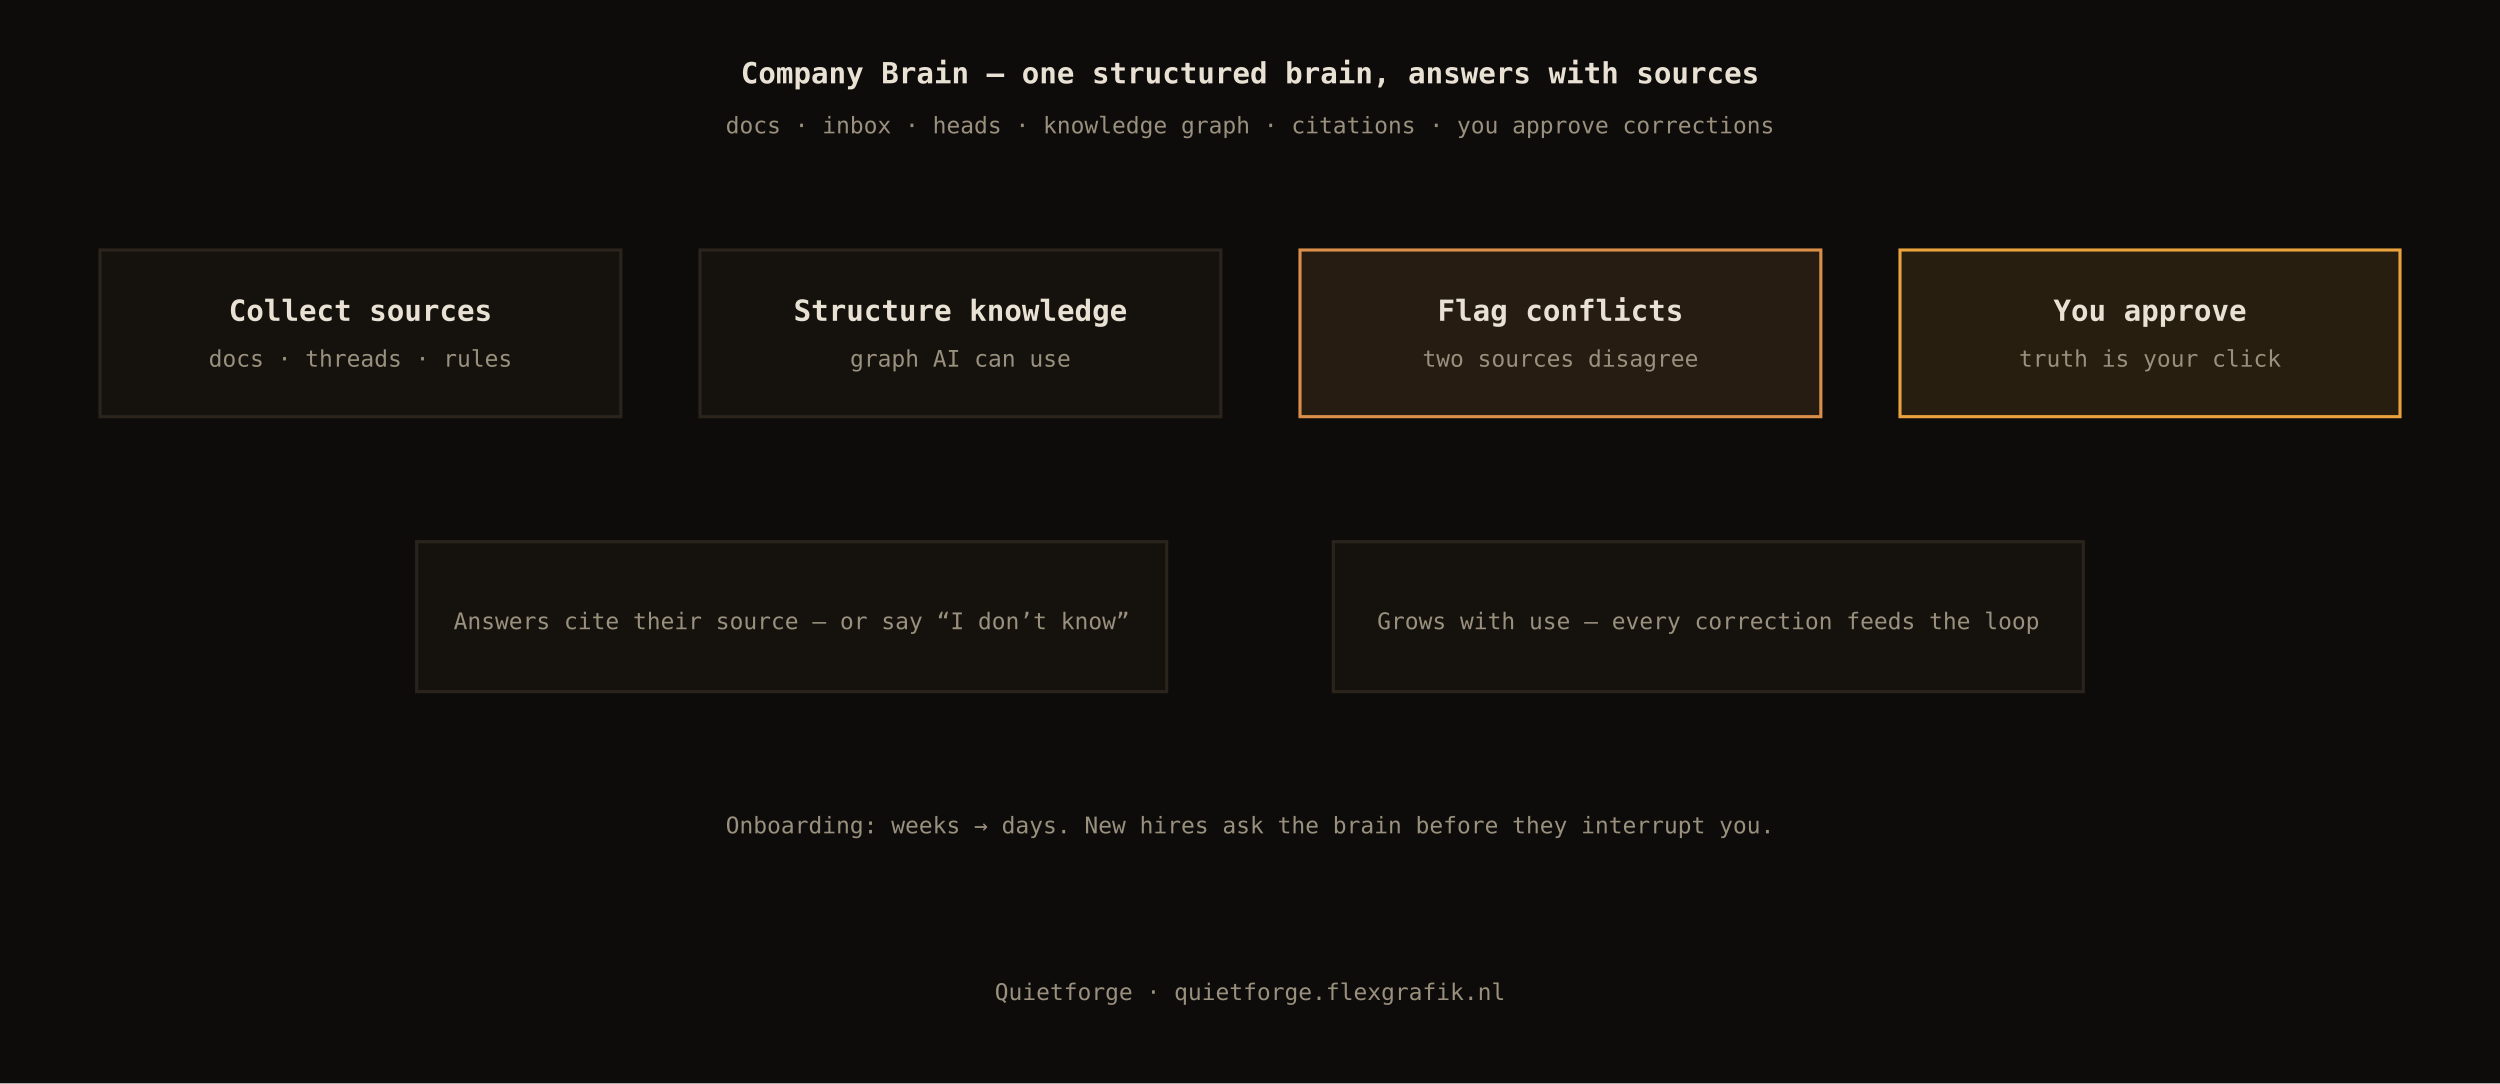
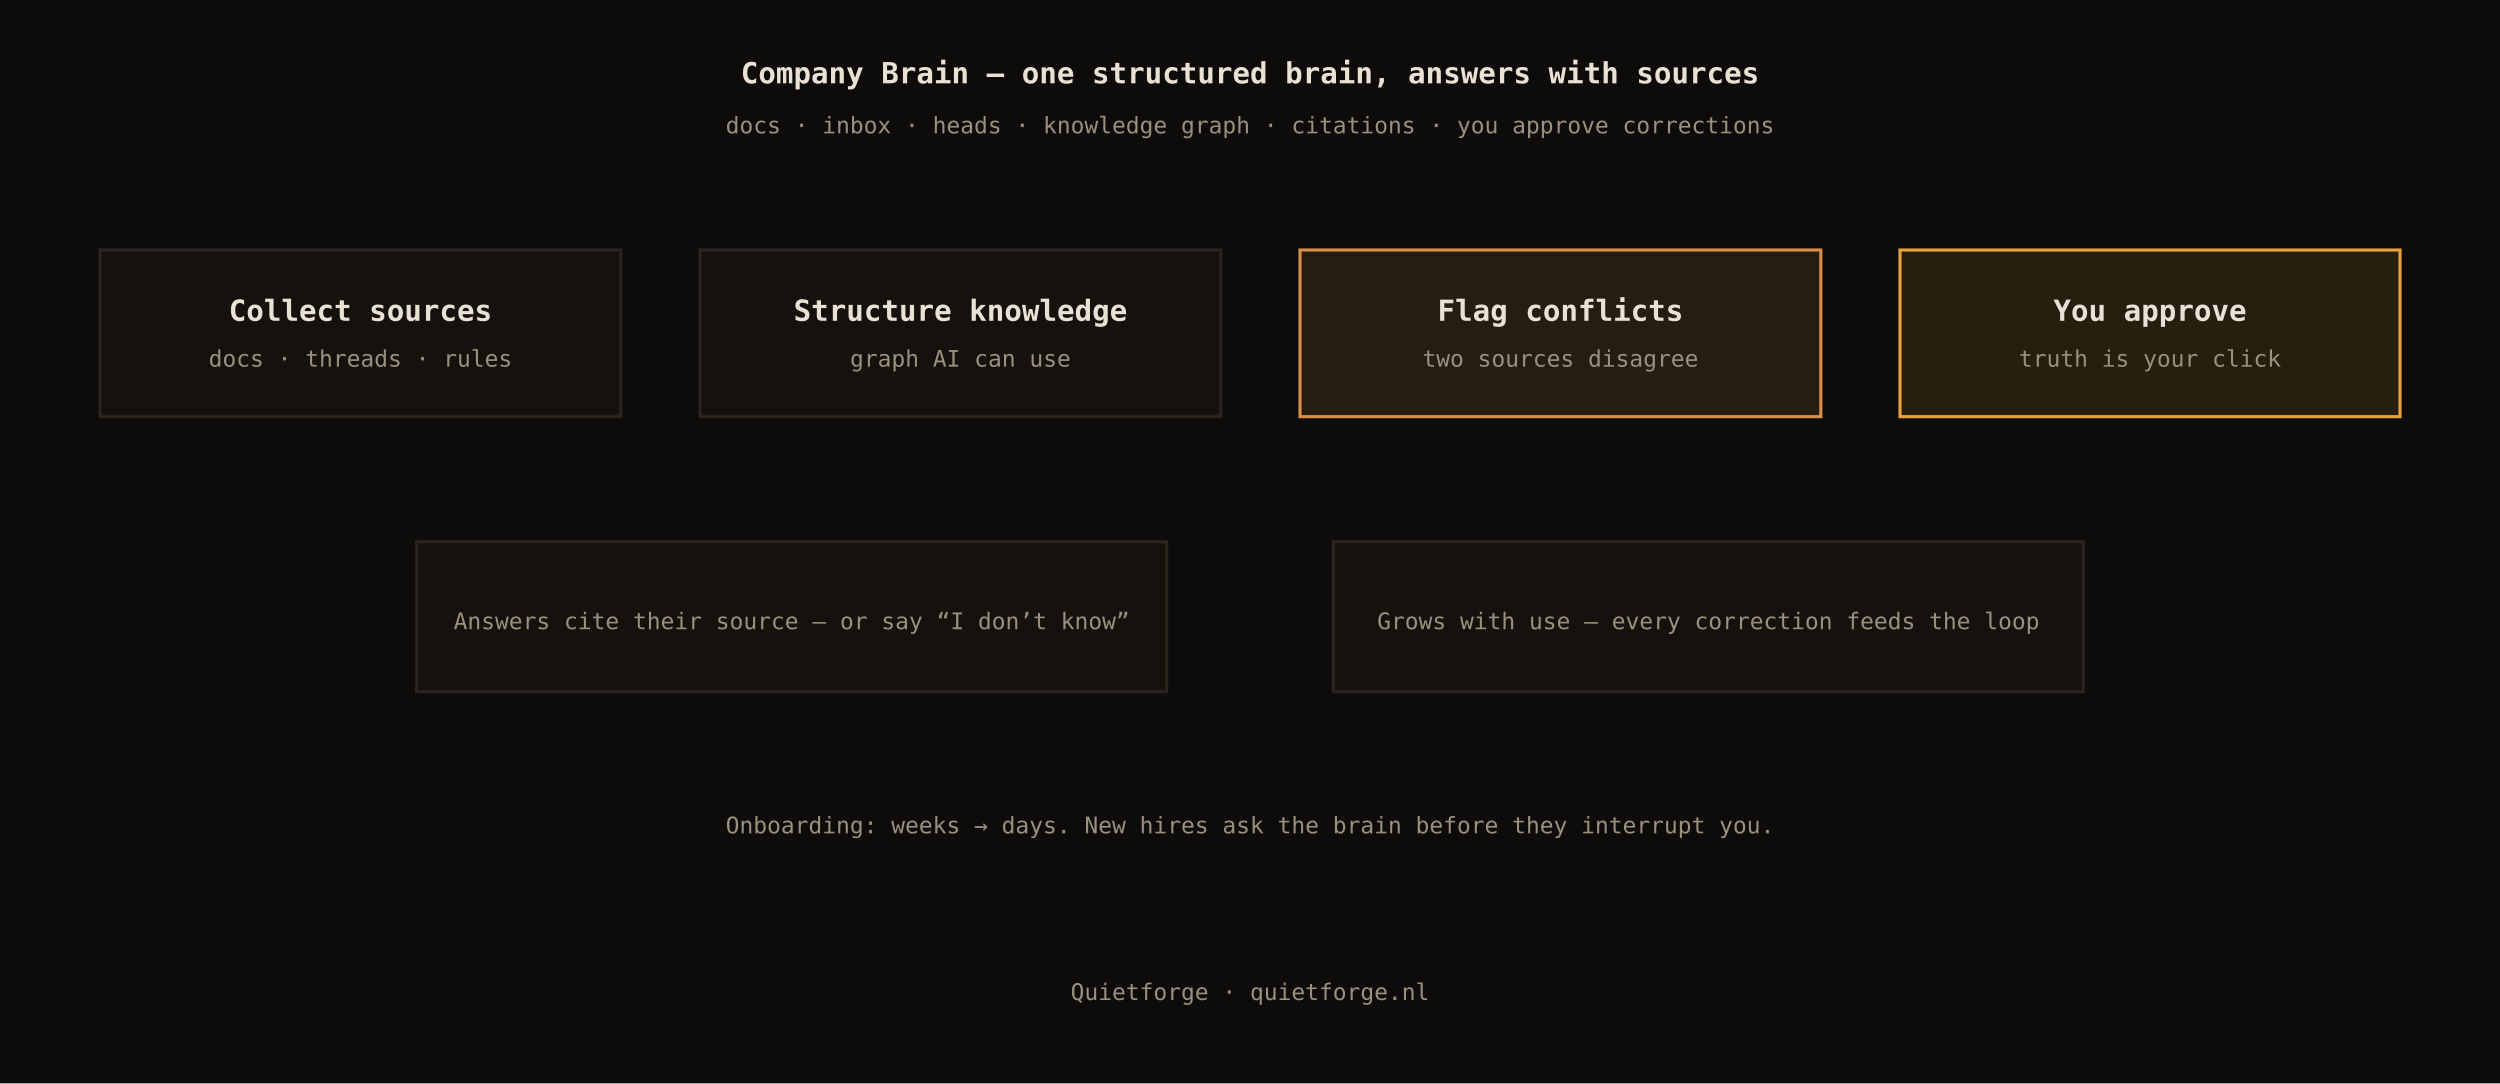
<svg xmlns="http://www.w3.org/2000/svg" width="1200" height="520" viewBox="0 0 1200 520" role="img" aria-labelledby="title desc">
  <defs>
    <style>
      .bg { fill: #0e0c0a; }
      .box { fill: #15120e; stroke: #2a241c; stroke-width: 1.5; }
      .warn { fill: #d98f4a; fill-opacity: 0.12; stroke: #d98f4a; stroke-width: 1.5; }
      .gate { fill: #e8a33d; fill-opacity: 0.12; stroke: #e8a33d; stroke-width: 1.5; }
      .t { fill: #e9e2d4; font-family: ui-monospace, Consolas, monospace; font-size: 14px; font-weight: 700; }
      .s { fill: #9a907e; font-family: ui-monospace, Consolas, monospace; font-size: 11px; }
    </style>
  </defs>
  <rect class="bg" width="1200" height="520" />
  <text x="600" y="40" class="t" text-anchor="middle" font-size="18">Company Brain — one structured brain, answers with sources</text>
  <text x="600" y="64" class="s" text-anchor="middle">docs · inbox · heads · knowledge graph · citations · you approve corrections</text>
  <rect class="box" x="48" y="120" width="250" height="80" />
  <text x="173" y="154" class="t" text-anchor="middle">Collect sources</text>
  <text x="173" y="176" class="s" text-anchor="middle">docs · threads · rules</text>
  <rect class="box" x="336" y="120" width="250" height="80" />
  <text x="461" y="154" class="t" text-anchor="middle">Structure knowledge</text>
  <text x="461" y="176" class="s" text-anchor="middle">graph AI can use</text>
  <rect class="warn" x="624" y="120" width="250" height="80" />
  <text x="749" y="154" class="t" text-anchor="middle">Flag conflicts</text>
  <text x="749" y="176" class="s" text-anchor="middle">two sources disagree</text>
  <rect class="gate" x="912" y="120" width="240" height="80" />
  <text x="1032" y="154" class="t" text-anchor="middle">You approve</text>
  <text x="1032" y="176" class="s" text-anchor="middle">truth is your click</text>
  <rect class="box" x="200" y="260" width="360" height="72" />
  <text x="380" y="302" class="s" text-anchor="middle">Answers cite their source — or say “I don’t know”</text>
  <rect class="box" x="640" y="260" width="360" height="72" />
  <text x="820" y="302" class="s" text-anchor="middle">Grows with use — every correction feeds the loop</text>
  <text x="600" y="400" class="s" text-anchor="middle">Onboarding: weeks → days. New hires ask the brain before they interrupt you.</text>
-   <text x="600" y="480" class="s" text-anchor="middle">Quietforge · quietforge.flexgrafik.nl</text>
+   <text x="600" y="480" class="s" text-anchor="middle">Quietforge · quietforge.nl</text>
</svg>
